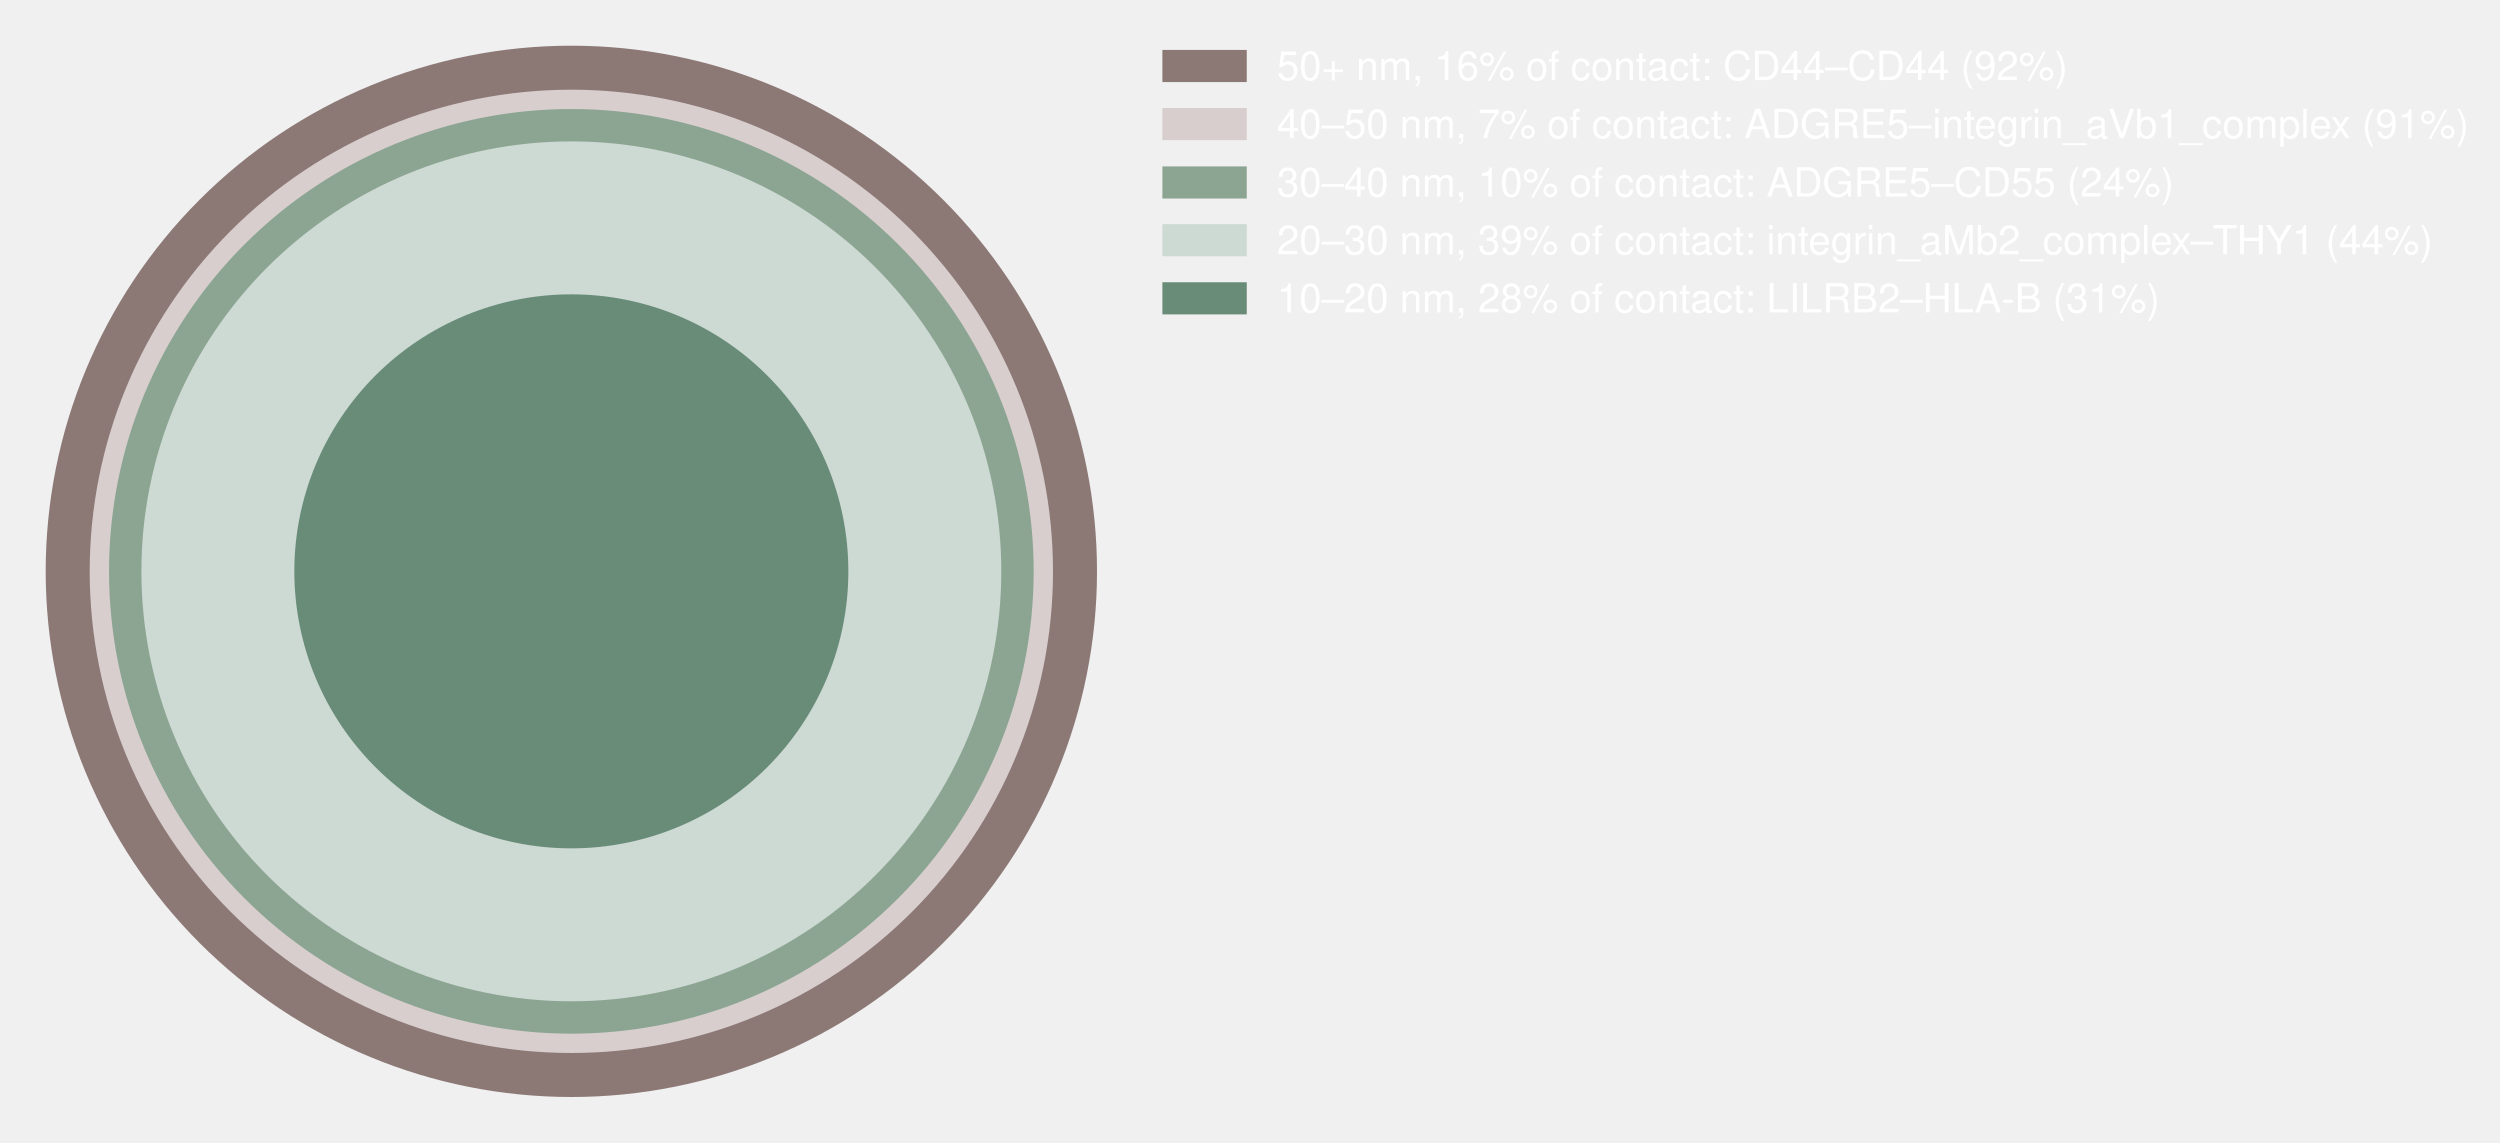
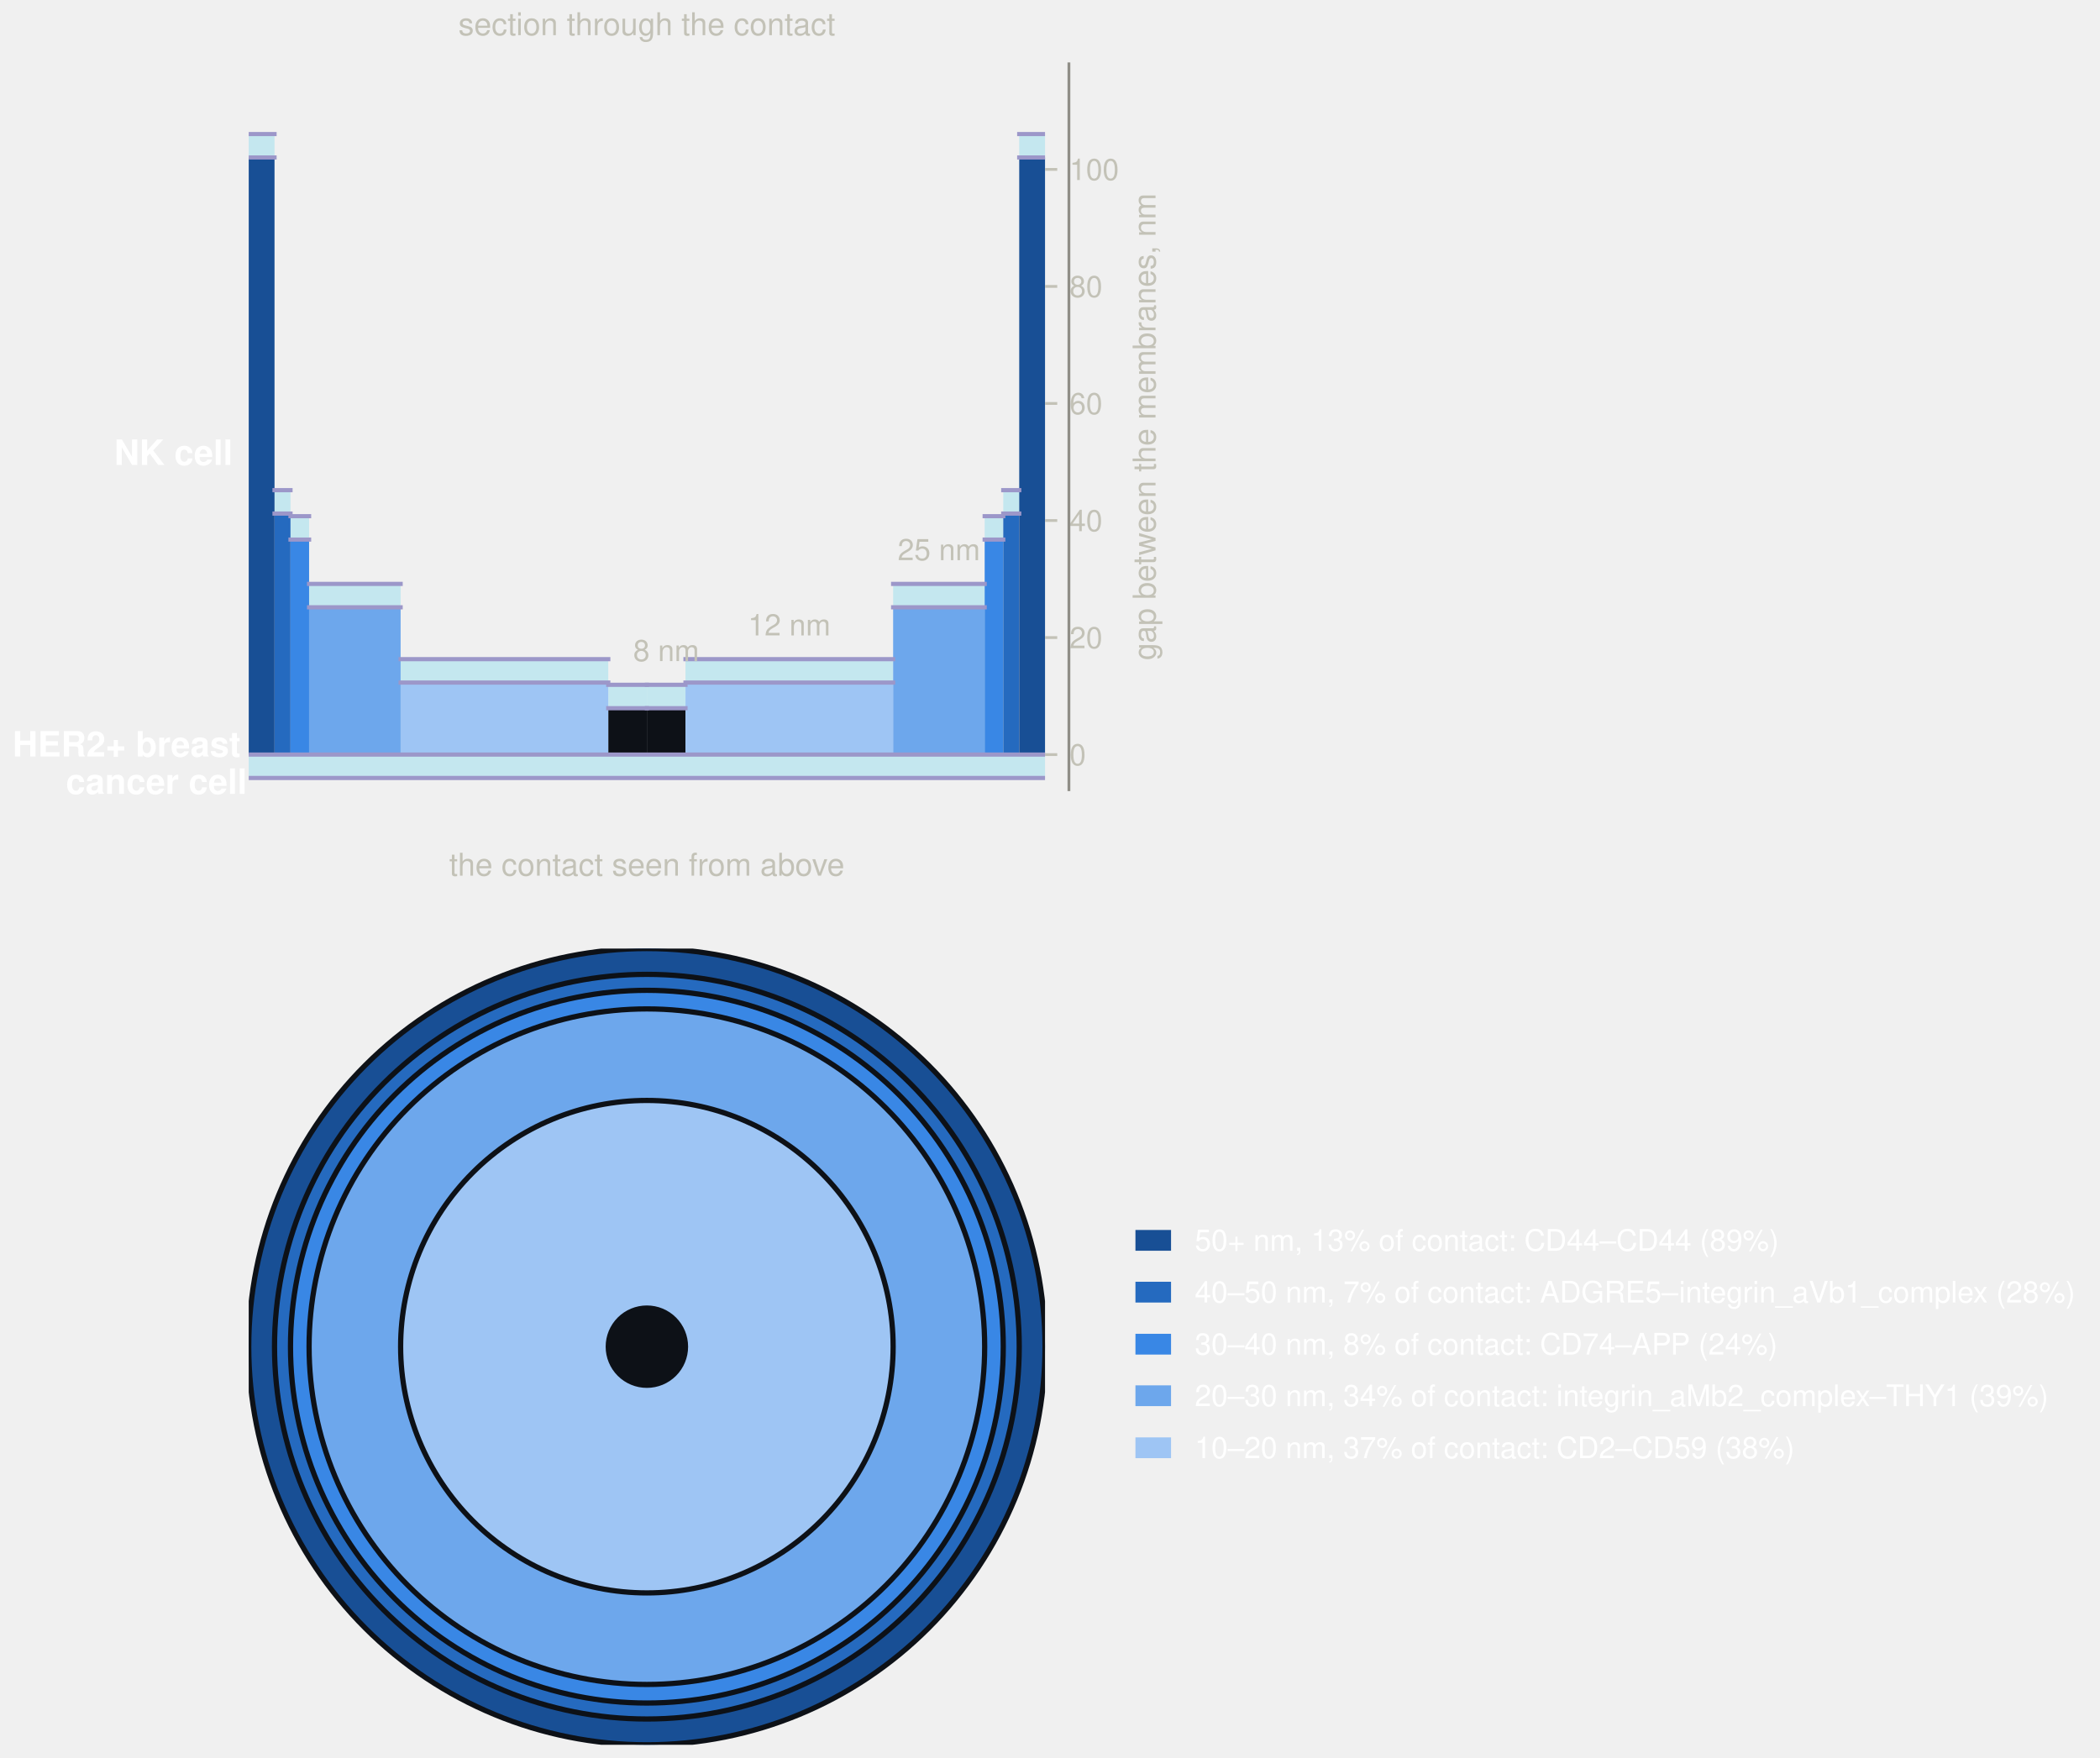
- <svg xmlns="http://www.w3.org/2000/svg" width="622.214pt" height="284.4pt" viewBox="0 0 622.214 284.4" version="1.1">
+ <svg xmlns="http://www.w3.org/2000/svg" xmlns:xlink="http://www.w3.org/1999/xlink" width="601.532pt" height="503.421pt" viewBox="0 0 601.532 503.421" version="1.1">
  <defs>
    <style type="text/css">*{stroke-linejoin: round; stroke-linecap: butt}</style>
  </defs>
  <g id="figure_1">
    <g id="patch_1">
-       <path d="M 0 284.4  L 622.214 284.4  L 622.214 0  L 0 0  L 0 284.4  z " style="fill: none" />
+       <path d="M 0 503.421  L 601.532 503.421  L 601.532 0  L 0 0  L 0 503.421  z " style="fill: none" />
    </g>
    <g id="axes_1">
      <g id="patch_2">
-         <path d="M 142.2 272.528  C 176.763 272.528 209.916 258.796 234.356 234.356  C 258.796 209.916 272.528 176.763 272.528 142.2  C 272.528 107.637 258.796 74.484 234.356 50.044  C 209.916 25.604 176.763 11.872 142.2 11.872  C 107.637 11.872 74.484 25.604 50.044 50.044  C 25.604 74.484 11.872 107.637 11.872 142.2  C 11.872 176.763 25.604 209.916 50.044 234.356  C 74.484 258.796 107.637 272.528 142.2 272.528  z " clip-path="url(#p5432756e4f)" style="fill: #8c7976; stroke: #8c7976; stroke-linejoin: miter" />
+         <path d="M 71.246 226.221  L 299.342 226.221  L 299.342 18.285  L 71.246 18.285  L 71.246 226.221  z " style="fill: none; opacity: 0" />
+       </g>
+       <g id="PolyCollection_1">
+         <defs>
+           <path id="m71e04b0251" d="M 174.236 -300.543  L 174.236 -287.258  L 185.294 -287.258  L 185.294 -300.543  L 185.294 -300.543  L 174.236 -300.543  z " />
+         </defs>
+         <g clip-path="url(#pe1d7a89030)">
+           <use xlink:href="#m71e04b0251" x="0" y="503.421" style="fill: #0d1117" />
+         </g>
+       </g>
+       <g id="PolyCollection_2">
+         <defs>
+           <path id="mc92763a2e5" d="M 174.236 -307.249  L 174.236 -300.543  L 185.294 -300.543  L 185.294 -307.249  L 185.294 -307.249  L 174.236 -307.249  z " />
+         </defs>
+         <g clip-path="url(#pe1d7a89030)">
+           <use xlink:href="#mc92763a2e5" x="0" y="503.421" style="fill: #c4e7ef" />
+         </g>
+       </g>
+       <g id="PolyCollection_3">
+         <defs>
+           <path id="m6e979da056" d="M 185.294 -300.543  L 185.294 -287.258  L 196.353 -287.258  L 196.353 -300.543  L 196.353 -300.543  L 185.294 -300.543  z " />
+         </defs>
+         <g clip-path="url(#pe1d7a89030)">
+           <use xlink:href="#m6e979da056" x="0" y="503.421" style="fill: #0d1117" />
+         </g>
+       </g>
+       <g id="PolyCollection_4">
+         <defs>
+           <path id="mc4a2e7eaed" d="M 185.294 -307.249  L 185.294 -300.543  L 196.353 -300.543  L 196.353 -307.249  L 196.353 -307.249  L 185.294 -307.249  z " />
+         </defs>
+         <g clip-path="url(#pe1d7a89030)">
+           <use xlink:href="#mc4a2e7eaed" x="0" y="503.421" style="fill: #c4e7ef" />
+         </g>
+       </g>
+       <g id="PolyCollection_5">
+         <defs>
+           <path id="m28f0691fb8" d="M 114.756 -307.891  L 114.756 -287.258  L 174.236 -287.258  L 174.236 -307.891  L 174.236 -307.891  L 114.756 -307.891  z " />
+         </defs>
+         <g clip-path="url(#pe1d7a89030)">
+           <use xlink:href="#m28f0691fb8" x="0" y="503.421" style="fill: #9ec5f4" />
+         </g>
+       </g>
+       <g id="PolyCollection_6">
+         <defs>
+           <path id="m39e7bf8bad" d="M 114.756 -314.597  L 114.756 -307.891  L 174.236 -307.891  L 174.236 -314.597  L 174.236 -314.597  L 114.756 -314.597  z " />
+         </defs>
+         <g clip-path="url(#pe1d7a89030)">
+           <use xlink:href="#m39e7bf8bad" x="0" y="503.421" style="fill: #c4e7ef" />
+         </g>
+       </g>
+       <g id="PolyCollection_7">
+         <defs>
+           <path id="m1d5d7638c1" d="M 196.353 -307.891  L 196.353 -287.258  L 255.832 -287.258  L 255.832 -307.891  L 255.832 -307.891  L 196.353 -307.891  z " />
+         </defs>
+         <g clip-path="url(#pe1d7a89030)">
+           <use xlink:href="#m1d5d7638c1" x="0" y="503.421" style="fill: #9ec5f4" />
+         </g>
+       </g>
+       <g id="PolyCollection_8">
+         <defs>
+           <path id="m15a216863a" d="M 196.353 -314.597  L 196.353 -307.891  L 255.832 -307.891  L 255.832 -314.597  L 255.832 -314.597  L 196.353 -314.597  z " />
+         </defs>
+         <g clip-path="url(#pe1d7a89030)">
+           <use xlink:href="#m15a216863a" x="0" y="503.421" style="fill: #c4e7ef" />
+         </g>
+       </g>
+       <g id="PolyCollection_9">
+         <defs>
+           <path id="m0066563f0c" d="M 88.536 -329.446  L 88.536 -287.258  L 114.756 -287.258  L 114.756 -329.446  L 114.756 -329.446  L 88.536 -329.446  z " />
+         </defs>
+         <g clip-path="url(#pe1d7a89030)">
+           <use xlink:href="#m0066563f0c" x="0" y="503.421" style="fill: #6da7ec" />
+         </g>
+       </g>
+       <g id="PolyCollection_10">
+         <defs>
+           <path id="m295f1502f2" d="M 88.536 -336.152  L 88.536 -329.446  L 114.756 -329.446  L 114.756 -336.152  L 114.756 -336.152  L 88.536 -336.152  z " />
+         </defs>
+         <g clip-path="url(#pe1d7a89030)">
+           <use xlink:href="#m295f1502f2" x="0" y="503.421" style="fill: #c4e7ef" />
+         </g>
+       </g>
+       <g id="PolyCollection_11">
+         <defs>
+           <path id="m65b3fad9f0" d="M 255.832 -329.446  L 255.832 -287.258  L 282.053 -287.258  L 282.053 -329.446  L 282.053 -329.446  L 255.832 -329.446  z " />
+         </defs>
+         <g clip-path="url(#pe1d7a89030)">
+           <use xlink:href="#m65b3fad9f0" x="0" y="503.421" style="fill: #6da7ec" />
+         </g>
+       </g>
+       <g id="PolyCollection_12">
+         <defs>
+           <path id="m651a08f9f1" d="M 255.832 -336.152  L 255.832 -329.446  L 282.053 -329.446  L 282.053 -336.152  L 282.053 -336.152  L 255.832 -336.152  z " />
+         </defs>
+         <g clip-path="url(#pe1d7a89030)">
+           <use xlink:href="#m651a08f9f1" x="0" y="503.421" style="fill: #c4e7ef" />
+         </g>
+       </g>
+       <g id="PolyCollection_13">
+         <defs>
+           <path id="md6f4605bf1" d="M 83.211 -348.852  L 83.211 -287.258  L 88.536 -287.258  L 88.536 -348.852  L 88.536 -348.852  L 83.211 -348.852  z " />
+         </defs>
+         <g clip-path="url(#pe1d7a89030)">
+           <use xlink:href="#md6f4605bf1" x="0" y="503.421" style="fill: #3987e5" />
+         </g>
+       </g>
+       <g id="PolyCollection_14">
+         <defs>
+           <path id="mfc2e27cf64" d="M 83.211 -355.557  L 83.211 -348.852  L 88.536 -348.852  L 88.536 -355.557  L 88.536 -355.557  L 83.211 -355.557  z " />
+         </defs>
+         <g clip-path="url(#pe1d7a89030)">
+           <use xlink:href="#mfc2e27cf64" x="0" y="503.421" style="fill: #c4e7ef" />
+         </g>
+       </g>
+       <g id="PolyCollection_15">
+         <defs>
+           <path id="mc6f4b05970" d="M 282.053 -348.852  L 282.053 -287.258  L 287.378 -287.258  L 287.378 -348.852  L 287.378 -348.852  L 282.053 -348.852  z " />
+         </defs>
+         <g clip-path="url(#pe1d7a89030)">
+           <use xlink:href="#mc6f4b05970" x="0" y="503.421" style="fill: #3987e5" />
+         </g>
+       </g>
+       <g id="PolyCollection_16">
+         <defs>
+           <path id="m5b6306d245" d="M 282.053 -355.557  L 282.053 -348.852  L 287.378 -348.852  L 287.378 -355.557  L 287.378 -355.557  L 282.053 -355.557  z " />
+         </defs>
+         <g clip-path="url(#pe1d7a89030)">
+           <use xlink:href="#m5b6306d245" x="0" y="503.421" style="fill: #c4e7ef" />
+         </g>
+       </g>
+       <g id="PolyCollection_17">
+         <defs>
+           <path id="m72b350c72c" d="M 78.635 -356.3  L 78.635 -287.258  L 83.211 -287.258  L 83.211 -356.3  L 83.211 -356.3  L 78.635 -356.3  z " />
+         </defs>
+         <g clip-path="url(#pe1d7a89030)">
+           <use xlink:href="#m72b350c72c" x="0" y="503.421" style="fill: #256abf" />
+         </g>
+       </g>
+       <g id="PolyCollection_18">
+         <defs>
+           <path id="md23adb5a5e" d="M 78.635 -363.005  L 78.635 -356.3  L 83.211 -356.3  L 83.211 -363.005  L 83.211 -363.005  L 78.635 -363.005  z " />
+         </defs>
+         <g clip-path="url(#pe1d7a89030)">
+           <use xlink:href="#md23adb5a5e" x="0" y="503.421" style="fill: #c4e7ef" />
+         </g>
+       </g>
+       <g id="PolyCollection_19">
+         <defs>
+           <path id="ma4177d63e0" d="M 287.378 -356.3  L 287.378 -287.258  L 291.954 -287.258  L 291.954 -356.3  L 291.954 -356.3  L 287.378 -356.3  z " />
+         </defs>
+         <g clip-path="url(#pe1d7a89030)">
+           <use xlink:href="#ma4177d63e0" x="0" y="503.421" style="fill: #256abf" />
+         </g>
+       </g>
+       <g id="PolyCollection_20">
+         <defs>
+           <path id="m643d078ef8" d="M 287.378 -363.005  L 287.378 -356.3  L 291.954 -356.3  L 291.954 -363.005  L 291.954 -363.005  L 287.378 -363.005  z " />
+         </defs>
+         <g clip-path="url(#pe1d7a89030)">
+           <use xlink:href="#m643d078ef8" x="0" y="503.421" style="fill: #c4e7ef" />
+         </g>
+       </g>
+       <g id="PolyCollection_21">
+         <defs>
+           <path id="m5d70f5f30f" d="M 71.246 -458.314  L 71.246 -287.258  L 78.635 -287.258  L 78.635 -458.314  L 78.635 -458.314  L 71.246 -458.314  z " />
+         </defs>
+         <g clip-path="url(#pe1d7a89030)">
+           <use xlink:href="#m5d70f5f30f" x="0" y="503.421" style="fill: #184f95" />
+         </g>
+       </g>
+       <g id="PolyCollection_22">
+         <defs>
+           <path id="me9431e65fb" d="M 71.246 -465.02  L 71.246 -458.314  L 78.635 -458.314  L 78.635 -465.02  L 78.635 -465.02  L 71.246 -465.02  z " />
+         </defs>
+         <g clip-path="url(#pe1d7a89030)">
+           <use xlink:href="#me9431e65fb" x="0" y="503.421" style="fill: #c4e7ef" />
+         </g>
+       </g>
+       <g id="PolyCollection_23">
+         <defs>
+           <path id="m674a420d43" d="M 291.954 -458.314  L 291.954 -287.258  L 299.342 -287.258  L 299.342 -458.314  L 299.342 -458.314  L 291.954 -458.314  z " />
+         </defs>
+         <g clip-path="url(#pe1d7a89030)">
+           <use xlink:href="#m674a420d43" x="0" y="503.421" style="fill: #184f95" />
+         </g>
+       </g>
+       <g id="PolyCollection_24">
+         <defs>
+           <path id="m32689fc544" d="M 291.954 -465.02  L 291.954 -458.314  L 299.342 -458.314  L 299.342 -465.02  L 299.342 -465.02  L 291.954 -465.02  z " />
+         </defs>
+         <g clip-path="url(#pe1d7a89030)">
+           <use xlink:href="#m32689fc544" x="0" y="503.421" style="fill: #c4e7ef" />
+         </g>
+       </g>
+       <g id="PolyCollection_25">
+         <defs>
+           <path id="m84d0265b08" d="M 71.246 -287.258  L 71.246 -280.553  L 299.342 -280.553  L 299.342 -287.258  L 299.342 -287.258  L 71.246 -287.258  z " />
+         </defs>
+         <g clip-path="url(#pe1d7a89030)">
+           <use xlink:href="#m84d0265b08" x="0" y="503.421" style="fill: #c4e7ef" />
+         </g>
+       </g>
+       <g id="matplotlib.axis_1" />
+       <g id="matplotlib.axis_2">
+         <g id="ytick_1">
+           <g id="line2d_1">
+             <defs>
+               <path id="mbdca3053b9" d="M 0 0  L 3.5 0  " style="stroke: #c3c2b7; stroke-width: 0.8" />
+             </defs>
+             <g>
+               <use xlink:href="#mbdca3053b9" x="299.342" y="216.163" style="fill: #c3c2b7; stroke: #c3c2b7; stroke-width: 0.8" />
+             </g>
+           </g>
+           <g id="text_1">
+             <text style="fill: #c3c2b7; font: 8.5px 'Helvetica', 'Arial', 'DejaVu Sans', sans-serif; text-anchor: start" x="306.342" y="219.212" transform="rotate(-0 306.3423 219.2116)">0</text>
+           </g>
+         </g>
+         <g id="ytick_2">
+           <g id="line2d_2">
+             <g>
+               <use xlink:href="#mbdca3053b9" x="299.342" y="182.635" style="fill: #c3c2b7; stroke: #c3c2b7; stroke-width: 0.8" />
+             </g>
+           </g>
+           <g id="text_2">
+             <text style="fill: #c3c2b7; font: 8.5px 'Helvetica', 'Arial', 'DejaVu Sans', sans-serif; text-anchor: start" x="306.342" y="185.684" transform="rotate(-0 306.3423 185.6842)">20</text>
+           </g>
+         </g>
+         <g id="ytick_3">
+           <g id="line2d_3">
+             <g>
+               <use xlink:href="#mbdca3053b9" x="299.342" y="149.108" style="fill: #c3c2b7; stroke: #c3c2b7; stroke-width: 0.8" />
+             </g>
+           </g>
+           <g id="text_3">
+             <text style="fill: #c3c2b7; font: 8.5px 'Helvetica', 'Arial', 'DejaVu Sans', sans-serif; text-anchor: start" x="306.342" y="152.157" transform="rotate(-0 306.3423 152.1567)">40</text>
+           </g>
+         </g>
+         <g id="ytick_4">
+           <g id="line2d_4">
+             <g>
+               <use xlink:href="#mbdca3053b9" x="299.342" y="115.58" style="fill: #c3c2b7; stroke: #c3c2b7; stroke-width: 0.8" />
+             </g>
+           </g>
+           <g id="text_4">
+             <text style="fill: #c3c2b7; font: 8.5px 'Helvetica', 'Arial', 'DejaVu Sans', sans-serif; text-anchor: start" x="306.342" y="118.629" transform="rotate(-0 306.3423 118.6292)">60</text>
+           </g>
+         </g>
+         <g id="ytick_5">
+           <g id="line2d_5">
+             <g>
+               <use xlink:href="#mbdca3053b9" x="299.342" y="82.053" style="fill: #c3c2b7; stroke: #c3c2b7; stroke-width: 0.8" />
+             </g>
+           </g>
+           <g id="text_5">
+             <text style="fill: #c3c2b7; font: 8.5px 'Helvetica', 'Arial', 'DejaVu Sans', sans-serif; text-anchor: start" x="306.342" y="85.102" transform="rotate(-0 306.3423 85.10166)">80</text>
+           </g>
+         </g>
+         <g id="ytick_6">
+           <g id="line2d_6">
+             <g>
+               <use xlink:href="#mbdca3053b9" x="299.342" y="48.525" style="fill: #c3c2b7; stroke: #c3c2b7; stroke-width: 0.8" />
+             </g>
+           </g>
+           <g id="text_6">
+             <text style="fill: #c3c2b7; font: 8.5px 'Helvetica', 'Arial', 'DejaVu Sans', sans-serif; text-anchor: start" x="306.342" y="51.574" transform="rotate(-0 306.3423 51.57416)">100</text>
+           </g>
+         </g>
+         <g id="text_7">
+           <text style="fill: #c3c2b7; font: 9px 'Helvetica', 'Arial', 'DejaVu Sans', sans-serif; text-anchor: middle" x="331" y="122.253" transform="rotate(-90 330.9999 122.2532)">gap between the membranes, nm</text>
+         </g>
+       </g>
+       <g id="line2d_7">
+         <path d="M 174.236 202.878  L 185.294 202.878  " clip-path="url(#pe1d7a89030)" style="fill: none; stroke: #9c97c9; stroke-width: 1.2; stroke-linecap: square" />
+       </g>
+       <g id="line2d_8">
+         <path d="M 174.236 196.172  L 185.294 196.172  " clip-path="url(#pe1d7a89030)" style="fill: none; stroke: #9c97c9; stroke-width: 1.2; stroke-linecap: square" />
+       </g>
+       <g id="line2d_9">
+         <path d="M 185.294 202.878  L 196.353 202.878  " clip-path="url(#pe1d7a89030)" style="fill: none; stroke: #9c97c9; stroke-width: 1.2; stroke-linecap: square" />
+       </g>
+       <g id="line2d_10">
+         <path d="M 185.294 196.172  L 196.353 196.172  " clip-path="url(#pe1d7a89030)" style="fill: none; stroke: #9c97c9; stroke-width: 1.2; stroke-linecap: square" />
+       </g>
+       <g id="line2d_11">
+         <path d="M 114.756 195.53  L 174.236 195.53  " clip-path="url(#pe1d7a89030)" style="fill: none; stroke: #9c97c9; stroke-width: 1.2; stroke-linecap: square" />
+       </g>
+       <g id="line2d_12">
+         <path d="M 114.756 188.824  L 174.236 188.824  " clip-path="url(#pe1d7a89030)" style="fill: none; stroke: #9c97c9; stroke-width: 1.2; stroke-linecap: square" />
+       </g>
+       <g id="line2d_13">
+         <path d="M 196.353 195.53  L 255.832 195.53  " clip-path="url(#pe1d7a89030)" style="fill: none; stroke: #9c97c9; stroke-width: 1.2; stroke-linecap: square" />
+       </g>
+       <g id="line2d_14">
+         <path d="M 196.353 188.824  L 255.832 188.824  " clip-path="url(#pe1d7a89030)" style="fill: none; stroke: #9c97c9; stroke-width: 1.2; stroke-linecap: square" />
+       </g>
+       <g id="line2d_15">
+         <path d="M 88.536 173.975  L 114.756 173.975  " clip-path="url(#pe1d7a89030)" style="fill: none; stroke: #9c97c9; stroke-width: 1.2; stroke-linecap: square" />
+       </g>
+       <g id="line2d_16">
+         <path d="M 88.536 167.27  L 114.756 167.27  " clip-path="url(#pe1d7a89030)" style="fill: none; stroke: #9c97c9; stroke-width: 1.2; stroke-linecap: square" />
+       </g>
+       <g id="line2d_17">
+         <path d="M 255.832 173.975  L 282.053 173.975  " clip-path="url(#pe1d7a89030)" style="fill: none; stroke: #9c97c9; stroke-width: 1.2; stroke-linecap: square" />
+       </g>
+       <g id="line2d_18">
+         <path d="M 255.832 167.27  L 282.053 167.27  " clip-path="url(#pe1d7a89030)" style="fill: none; stroke: #9c97c9; stroke-width: 1.2; stroke-linecap: square" />
+       </g>
+       <g id="line2d_19">
+         <path d="M 83.211 154.569  L 88.536 154.569  " clip-path="url(#pe1d7a89030)" style="fill: none; stroke: #9c97c9; stroke-width: 1.2; stroke-linecap: square" />
+       </g>
+       <g id="line2d_20">
+         <path d="M 83.211 147.864  L 88.536 147.864  " clip-path="url(#pe1d7a89030)" style="fill: none; stroke: #9c97c9; stroke-width: 1.2; stroke-linecap: square" />
+       </g>
+       <g id="line2d_21">
+         <path d="M 282.053 154.569  L 287.378 154.569  " clip-path="url(#pe1d7a89030)" style="fill: none; stroke: #9c97c9; stroke-width: 1.2; stroke-linecap: square" />
+       </g>
+       <g id="line2d_22">
+         <path d="M 282.053 147.864  L 287.378 147.864  " clip-path="url(#pe1d7a89030)" style="fill: none; stroke: #9c97c9; stroke-width: 1.2; stroke-linecap: square" />
+       </g>
+       <g id="line2d_23">
+         <path d="M 78.635 147.121  L 83.211 147.121  " clip-path="url(#pe1d7a89030)" style="fill: none; stroke: #9c97c9; stroke-width: 1.2; stroke-linecap: square" />
+       </g>
+       <g id="line2d_24">
+         <path d="M 78.635 140.416  L 83.211 140.416  " clip-path="url(#pe1d7a89030)" style="fill: none; stroke: #9c97c9; stroke-width: 1.2; stroke-linecap: square" />
+       </g>
+       <g id="line2d_25">
+         <path d="M 287.378 147.121  L 291.954 147.121  " clip-path="url(#pe1d7a89030)" style="fill: none; stroke: #9c97c9; stroke-width: 1.2; stroke-linecap: square" />
+       </g>
+       <g id="line2d_26">
+         <path d="M 287.378 140.416  L 291.954 140.416  " clip-path="url(#pe1d7a89030)" style="fill: none; stroke: #9c97c9; stroke-width: 1.2; stroke-linecap: square" />
+       </g>
+       <g id="line2d_27">
+         <path d="M 71.246 45.107  L 78.635 45.107  " clip-path="url(#pe1d7a89030)" style="fill: none; stroke: #9c97c9; stroke-width: 1.2; stroke-linecap: square" />
+       </g>
+       <g id="line2d_28">
+         <path d="M 71.246 38.402  L 78.635 38.402  " clip-path="url(#pe1d7a89030)" style="fill: none; stroke: #9c97c9; stroke-width: 1.2; stroke-linecap: square" />
+       </g>
+       <g id="line2d_29">
+         <path d="M 291.954 45.107  L 299.342 45.107  " clip-path="url(#pe1d7a89030)" style="fill: none; stroke: #9c97c9; stroke-width: 1.2; stroke-linecap: square" />
+       </g>
+       <g id="line2d_30">
+         <path d="M 291.954 38.402  L 299.342 38.402  " clip-path="url(#pe1d7a89030)" style="fill: none; stroke: #9c97c9; stroke-width: 1.2; stroke-linecap: square" />
+       </g>
+       <g id="line2d_31">
+         <path d="M 71.246 216.163  L 299.342 216.163  " clip-path="url(#pe1d7a89030)" style="fill: none; stroke: #9c97c9; stroke-width: 1.2; stroke-linecap: square" />
+       </g>
+       <g id="line2d_32">
+         <path d="M 71.246 222.868  L 299.342 222.868  " clip-path="url(#pe1d7a89030)" style="fill: none; stroke: #9c97c9; stroke-width: 1.2; stroke-linecap: square" />
      </g>
      <g id="patch_3">
-         <path d="M 142.2 261.574  C 173.858 261.574 204.224 248.996 226.61 226.61  C 248.996 204.224 261.574 173.858 261.574 142.2  C 261.574 110.542 248.996 80.176 226.61 57.79  C 204.224 35.404 173.858 22.826 142.2 22.826  C 110.542 22.826 80.176 35.404 57.79 57.79  C 35.404 80.176 22.826 110.542 22.826 142.2  C 22.826 173.858 35.404 204.224 57.79 226.61  C 80.176 248.996 110.542 261.574 142.2 261.574  z " clip-path="url(#p5432756e4f)" style="fill: #d8cecd; stroke: #d8cecd; stroke-linejoin: miter" />
-       </g>
+         <path d="M 306.185 226.221  L 306.185 18.285  " style="fill: none; stroke: #8f8e87; stroke-width: 0.8; stroke-linejoin: miter; stroke-linecap: square" />
+       </g>
+       <g id="text_8">
+         <text style="fill: #c3c2b7; font: 8.5px 'Helvetica', 'Arial', 'DejaVu Sans', sans-serif; text-anchor: middle" x="190.823" y="189.371" transform="rotate(-0 190.8234 189.3715)">8 nm</text>
+       </g>
+       <g id="text_9">
+         <text style="fill: #c3c2b7; font: 8.5px 'Helvetica', 'Arial', 'DejaVu Sans', sans-serif; text-anchor: middle" x="226.093" y="182.024" transform="rotate(-0 226.0925 182.0236)">12 nm</text>
+       </g>
+       <g id="text_10">
+         <text style="fill: #c3c2b7; font: 8.5px 'Helvetica', 'Arial', 'DejaVu Sans', sans-serif; text-anchor: middle" x="268.943" y="160.469" transform="rotate(-0 268.9426 160.4687)">25 nm</text>
+       </g>
+       <g id="text_11">
+         <text style="fill: #ffffff; font: 700 10px 'Helvetica', 'Arial', 'DejaVu Sans', sans-serif; text-anchor: end" x="66.684" y="133.18" transform="rotate(-0 66.68438 133.1796)">NK cell</text>
+       </g>
+       <g id="text_12">
+         <text style="fill: #ffffff; font: 700 10px 'Helvetica', 'Arial', 'DejaVu Sans', sans-serif" transform="translate(3.6 216.714)">HER2+ breast</text>
+         <text style="fill: #ffffff; font: 700 10px 'Helvetica', 'Arial', 'DejaVu Sans', sans-serif" transform="translate(18.88906 227.4065)">cancer cell</text>
+       </g>
+     </g>
+     <g id="axes_2">
      <g id="patch_4">
-         <path d="M 142.2 256.765  C 172.583 256.765 201.725 244.693 223.209 223.209  C 244.693 201.725 256.765 172.583 256.765 142.2  C 256.765 111.817 244.693 82.675 223.209 61.191  C 201.725 39.707 172.583 27.635 142.2 27.635  C 111.817 27.635 82.675 39.707 61.191 61.191  C 39.707 82.675 27.635 111.817 27.635 142.2  C 27.635 172.583 39.707 201.725 61.191 223.209  C 82.675 244.693 111.817 256.765 142.2 256.765  z " clip-path="url(#p5432756e4f)" style="fill: #8ca592; stroke: #8ca592; stroke-linejoin: miter" />
+         <path d="M 185.294 499.821  C 215.54 499.821 244.551 487.804 265.938 466.417  C 287.325 445.03 299.342 416.019 299.342 385.773  C 299.342 355.527 287.325 326.516 265.938 305.129  C 244.551 283.742 215.54 271.725 185.294 271.725  C 155.048 271.725 126.037 283.742 104.65 305.129  C 83.263 326.516 71.246 355.527 71.246 385.773  C 71.246 416.019 83.263 445.03 104.65 466.417  C 126.037 487.804 155.048 499.821 185.294 499.821  z " clip-path="url(#p2d90882ec4)" style="fill: #184f95; stroke: #0d1117; stroke-width: 1.5; stroke-linejoin: miter" />
      </g>
      <g id="patch_5">
-         <path d="M 142.2 248.709  C 170.447 248.709 197.54 237.487 217.513 217.513  C 237.487 197.54 248.709 170.447 248.709 142.2  C 248.709 113.953 237.487 86.86 217.513 66.887  C 197.54 46.913 170.447 35.691 142.2 35.691  C 113.953 35.691 86.86 46.913 66.887 66.887  C 46.913 86.86 35.691 113.953 35.691 142.2  C 35.691 170.447 46.913 197.54 66.887 217.513  C 86.86 237.487 113.953 248.709 142.2 248.709  z " clip-path="url(#p5432756e4f)" style="fill: #cdd9d3; stroke: #cdd9d3; stroke-linejoin: miter" />
+         <path d="M 185.294 492.433  C 213.581 492.433 240.712 481.194 260.714 461.193  C 280.716 441.191 291.954 414.06 291.954 385.773  C 291.954 357.487 280.716 330.355 260.714 310.353  C 240.712 290.352 213.581 279.114 185.294 279.114  C 157.008 279.114 129.876 290.352 109.875 310.353  C 89.873 330.355 78.635 357.487 78.635 385.773  C 78.635 414.06 89.873 441.191 109.875 461.193  C 129.876 481.194 157.008 492.433 185.294 492.433  z " clip-path="url(#p2d90882ec4)" style="fill: #256abf; stroke: #0d1117; stroke-width: 1.5; stroke-linejoin: miter" />
      </g>
      <g id="patch_6">
-         <path d="M 142.2 210.644  C 160.351 210.644 177.762 203.432 190.597 190.597  C 203.432 177.762 210.644 160.351 210.644 142.2  C 210.644 124.049 203.432 106.638 190.597 93.803  C 177.762 80.968 160.351 73.756 142.2 73.756  C 124.049 73.756 106.638 80.968 93.803 93.803  C 80.968 106.638 73.756 124.049 73.756 142.2  C 73.756 160.351 80.968 177.762 93.803 190.597  C 106.638 203.432 124.049 210.644 142.2 210.644  z " clip-path="url(#p5432756e4f)" style="fill: #698c79; stroke: #698c79; stroke-linejoin: miter" />
+         <path d="M 185.294 487.856  C 212.367 487.856 238.335 477.1 257.478 457.957  C 276.621 438.814 287.378 412.846 287.378 385.773  C 287.378 358.7 276.621 332.733 257.478 313.589  C 238.335 294.446 212.367 283.69 185.294 283.69  C 158.221 283.69 132.254 294.446 113.11 313.589  C 93.967 332.733 83.211 358.7 83.211 385.773  C 83.211 412.846 93.967 438.814 113.11 457.957  C 132.254 477.1 158.221 487.856 185.294 487.856  z " clip-path="url(#p2d90882ec4)" style="fill: #3987e5; stroke: #0d1117; stroke-width: 1.5; stroke-linejoin: miter" />
      </g>
      <g id="patch_7">
-         <path d="M 142.2 142.2  C 142.2 142.2 142.2 142.2 142.2 142.2  C 142.2 142.2 142.2 142.2 142.2 142.2  C 142.2 142.2 142.2 142.2 142.2 142.2  C 142.2 142.2 142.2 142.2 142.2 142.2  C 142.2 142.2 142.2 142.2 142.2 142.2  C 142.2 142.2 142.2 142.2 142.2 142.2  C 142.2 142.2 142.2 142.2 142.2 142.2  C 142.2 142.2 142.2 142.2 142.2 142.2  z " clip-path="url(#p5432756e4f)" style="fill: #ffffff; stroke: #ffffff; stroke-linejoin: miter" />
+         <path d="M 185.294 482.532  C 210.955 482.532 235.568 472.337 253.713 454.192  C 271.858 436.047 282.053 411.434 282.053 385.773  C 282.053 360.113 271.858 335.499 253.713 317.355  C 235.568 299.21 210.955 289.015 185.294 289.015  C 159.634 289.015 135.021 299.21 116.876 317.355  C 98.731 335.499 88.536 360.113 88.536 385.773  C 88.536 411.434 98.731 436.047 116.876 454.192  C 135.021 472.337 159.634 482.532 185.294 482.532  z " clip-path="url(#p2d90882ec4)" style="fill: #6da7ec; stroke: #0d1117; stroke-width: 1.5; stroke-linejoin: miter" />
+       </g>
+       <g id="patch_8">
+         <path d="M 185.294 456.311  C 204.001 456.311 221.945 448.879 235.172 435.651  C 248.4 422.423 255.832 404.48 255.832 385.773  C 255.832 367.066 248.4 349.123 235.172 335.895  C 221.945 322.667 204.001 315.235 185.294 315.235  C 166.587 315.235 148.644 322.667 135.416 335.895  C 122.188 349.123 114.756 367.066 114.756 385.773  C 114.756 404.48 122.188 422.423 135.416 435.651  C 148.644 448.879 166.587 456.311 185.294 456.311  z " clip-path="url(#p2d90882ec4)" style="fill: #9ec5f4; stroke: #0d1117; stroke-width: 1.5; stroke-linejoin: miter" />
+       </g>
+       <g id="patch_9">
+         <path d="M 185.294 396.831  C 188.227 396.831 191.04 395.666 193.114 393.593  C 195.187 391.519 196.353 388.706 196.353 385.773  C 196.353 382.84 195.187 380.028 193.114 377.954  C 191.04 375.88 188.227 374.715 185.294 374.715  C 182.362 374.715 179.549 375.88 177.475 377.954  C 175.401 380.028 174.236 382.84 174.236 385.773  C 174.236 388.706 175.401 391.519 177.475 393.593  C 179.549 395.666 182.362 396.831 185.294 396.831  z " clip-path="url(#p2d90882ec4)" style="fill: #0d1117; stroke: #0d1117; stroke-width: 1.5; stroke-linejoin: miter" />
      </g>
      <g id="legend_1">
-         <g id="patch_8">
-           <path d="M 289.8 19.925  L 309.8 19.925  L 309.8 12.925  L 289.8 12.925  z " style="fill: #8c7976; stroke: #8c7976; stroke-linejoin: miter" />
-         </g>
-         <g id="text_1">
-           <text style="fill: #ffffff; font: 10px 'Helvetica', 'Arial', 'DejaVu Sans', sans-serif; text-anchor: start" x="317.8" y="19.925" transform="rotate(-0 317.8 19.925)">50+ nm, 16% of contact: CD44–CD44 (92%)</text>
-         </g>
-         <g id="patch_9">
-           <path d="M 289.8 34.378  L 309.8 34.378  L 309.8 27.378  L 289.8 27.378  z " style="fill: #d8cecd; stroke: #d8cecd; stroke-linejoin: miter" />
-         </g>
-         <g id="text_2">
-           <text style="fill: #ffffff; font: 10px 'Helvetica', 'Arial', 'DejaVu Sans', sans-serif; text-anchor: start" x="317.8" y="34.378" transform="rotate(-0 317.8 34.37812)">40–50 nm, 7% of contact: ADGRE5–integrin_aVb1_complex (91%)</text>
-         </g>
        <g id="patch_10">
-           <path d="M 289.8 48.916  L 309.8 48.916  L 309.8 41.916  L 289.8 41.916  z " style="fill: #8ca592; stroke: #8ca592; stroke-linejoin: miter" />
-         </g>
-         <g id="text_3">
-           <text style="fill: #ffffff; font: 10px 'Helvetica', 'Arial', 'DejaVu Sans', sans-serif; text-anchor: start" x="317.8" y="48.916" transform="rotate(-0 317.8 48.91562)">30–40 nm, 10% of contact: ADGRE5–CD55 (24%)</text>
+           <path d="M 325.24 358.292  L 335.44 358.292  L 335.44 352.342  L 325.24 352.342  z " style="fill: #184f95" />
+         </g>
+         <g id="text_13">
+           <text style="fill: #ffffff; font: 8.5px 'Helvetica', 'Arial', 'DejaVu Sans', sans-serif; text-anchor: start" x="342.24" y="358.292" transform="rotate(-0 342.24 358.2916)">50+ nm, 13% of contact: CD44–CD44 (89%)</text>
        </g>
        <g id="patch_11">
-           <path d="M 289.8 63.291  L 309.8 63.291  L 309.8 56.291  L 289.8 56.291  z " style="fill: #cdd9d3; stroke: #cdd9d3; stroke-linejoin: miter" />
-         </g>
-         <g id="text_4">
-           <text style="fill: #ffffff; font: 10px 'Helvetica', 'Arial', 'DejaVu Sans', sans-serif; text-anchor: start" x="317.8" y="63.291" transform="rotate(-0 317.8 63.29062)">20–30 nm, 39% of contact: integrin_aMb2_complex–THY1 (44%)</text>
+           <path d="M 325.24 373.127  L 335.44 373.127  L 335.44 367.177  L 325.24 367.177  z " style="fill: #256abf" />
+         </g>
+         <g id="text_14">
+           <text style="fill: #ffffff; font: 8.5px 'Helvetica', 'Arial', 'DejaVu Sans', sans-serif; text-anchor: start" x="342.24" y="373.127" transform="rotate(-0 342.24 373.1268)">40–50 nm, 7% of contact: ADGRE5–integrin_aVb1_complex (28%)</text>
        </g>
        <g id="patch_12">
-           <path d="M 289.8 77.75  L 309.8 77.75  L 309.8 70.75  L 289.8 70.75  z " style="fill: #698c79; stroke: #698c79; stroke-linejoin: miter" />
-         </g>
-         <g id="text_5">
-           <text style="fill: #ffffff; font: 10px 'Helvetica', 'Arial', 'DejaVu Sans', sans-serif; text-anchor: start" x="317.8" y="77.75" transform="rotate(-0 317.8 77.75)">10–20 nm, 28% of contact: LILRB2–HLA-B (31%)</text>
-         </g>
-       </g>
+           <path d="M 325.24 388.034  L 335.44 388.034  L 335.44 382.084  L 325.24 382.084  z " style="fill: #3987e5" />
+         </g>
+         <g id="text_15">
+           <text style="fill: #ffffff; font: 8.5px 'Helvetica', 'Arial', 'DejaVu Sans', sans-serif; text-anchor: start" x="342.24" y="388.034" transform="rotate(-0 342.24 388.0337)">30–40 nm, 8% of contact: CD74–APP (24%)</text>
+         </g>
+         <g id="patch_13">
+           <path d="M 325.24 402.802  L 335.44 402.802  L 335.44 396.852  L 325.24 396.852  z " style="fill: #6da7ec" />
+         </g>
+         <g id="text_16">
+           <text style="fill: #ffffff; font: 8.5px 'Helvetica', 'Arial', 'DejaVu Sans', sans-serif; text-anchor: start" x="342.24" y="402.802" transform="rotate(-0 342.24 402.8024)">20–30 nm, 34% of contact: integrin_aMb2_complex–THY1 (39%)</text>
+         </g>
+         <g id="patch_14">
+           <path d="M 325.24 417.709  L 335.44 417.709  L 335.44 411.759  L 325.24 411.759  z " style="fill: #9ec5f4" />
+         </g>
+         <g id="text_17">
+           <text style="fill: #ffffff; font: 8.5px 'Helvetica', 'Arial', 'DejaVu Sans', sans-serif; text-anchor: start" x="342.24" y="417.709" transform="rotate(-0 342.24 417.7093)">10–20 nm, 37% of contact: CD2–CD59 (38%)</text>
+         </g>
+       </g>
+     </g>
+     <g id="text_18">
+       <text style="fill: #c3c2b7; font: 9px 'Helvetica', 'Arial', 'DejaVu Sans', sans-serif; text-anchor: middle" x="185.294" y="10.077" transform="rotate(-0 185.2943 10.07719)">section through the contact</text>
+     </g>
+     <g id="text_19">
+       <text style="fill: #c3c2b7; font: 9px 'Helvetica', 'Arial', 'DejaVu Sans', sans-serif; text-anchor: middle" x="185.294" y="250.845" transform="rotate(-0 185.2943 250.8452)">the contact seen from above</text>
    </g>
  </g>
  <defs>
-     <clipPath id="p5432756e4f">
-       <rect x="3.6" y="3.6" width="277.2" height="277.2" />
+     <clipPath id="pe1d7a89030">
+       <rect x="71.246" y="18.285" width="228.096" height="207.936" />
+     </clipPath>
+     <clipPath id="p2d90882ec4">
+       <rect x="71.246" y="271.725" width="228.096" height="228.096" />
    </clipPath>
  </defs>
</svg>
